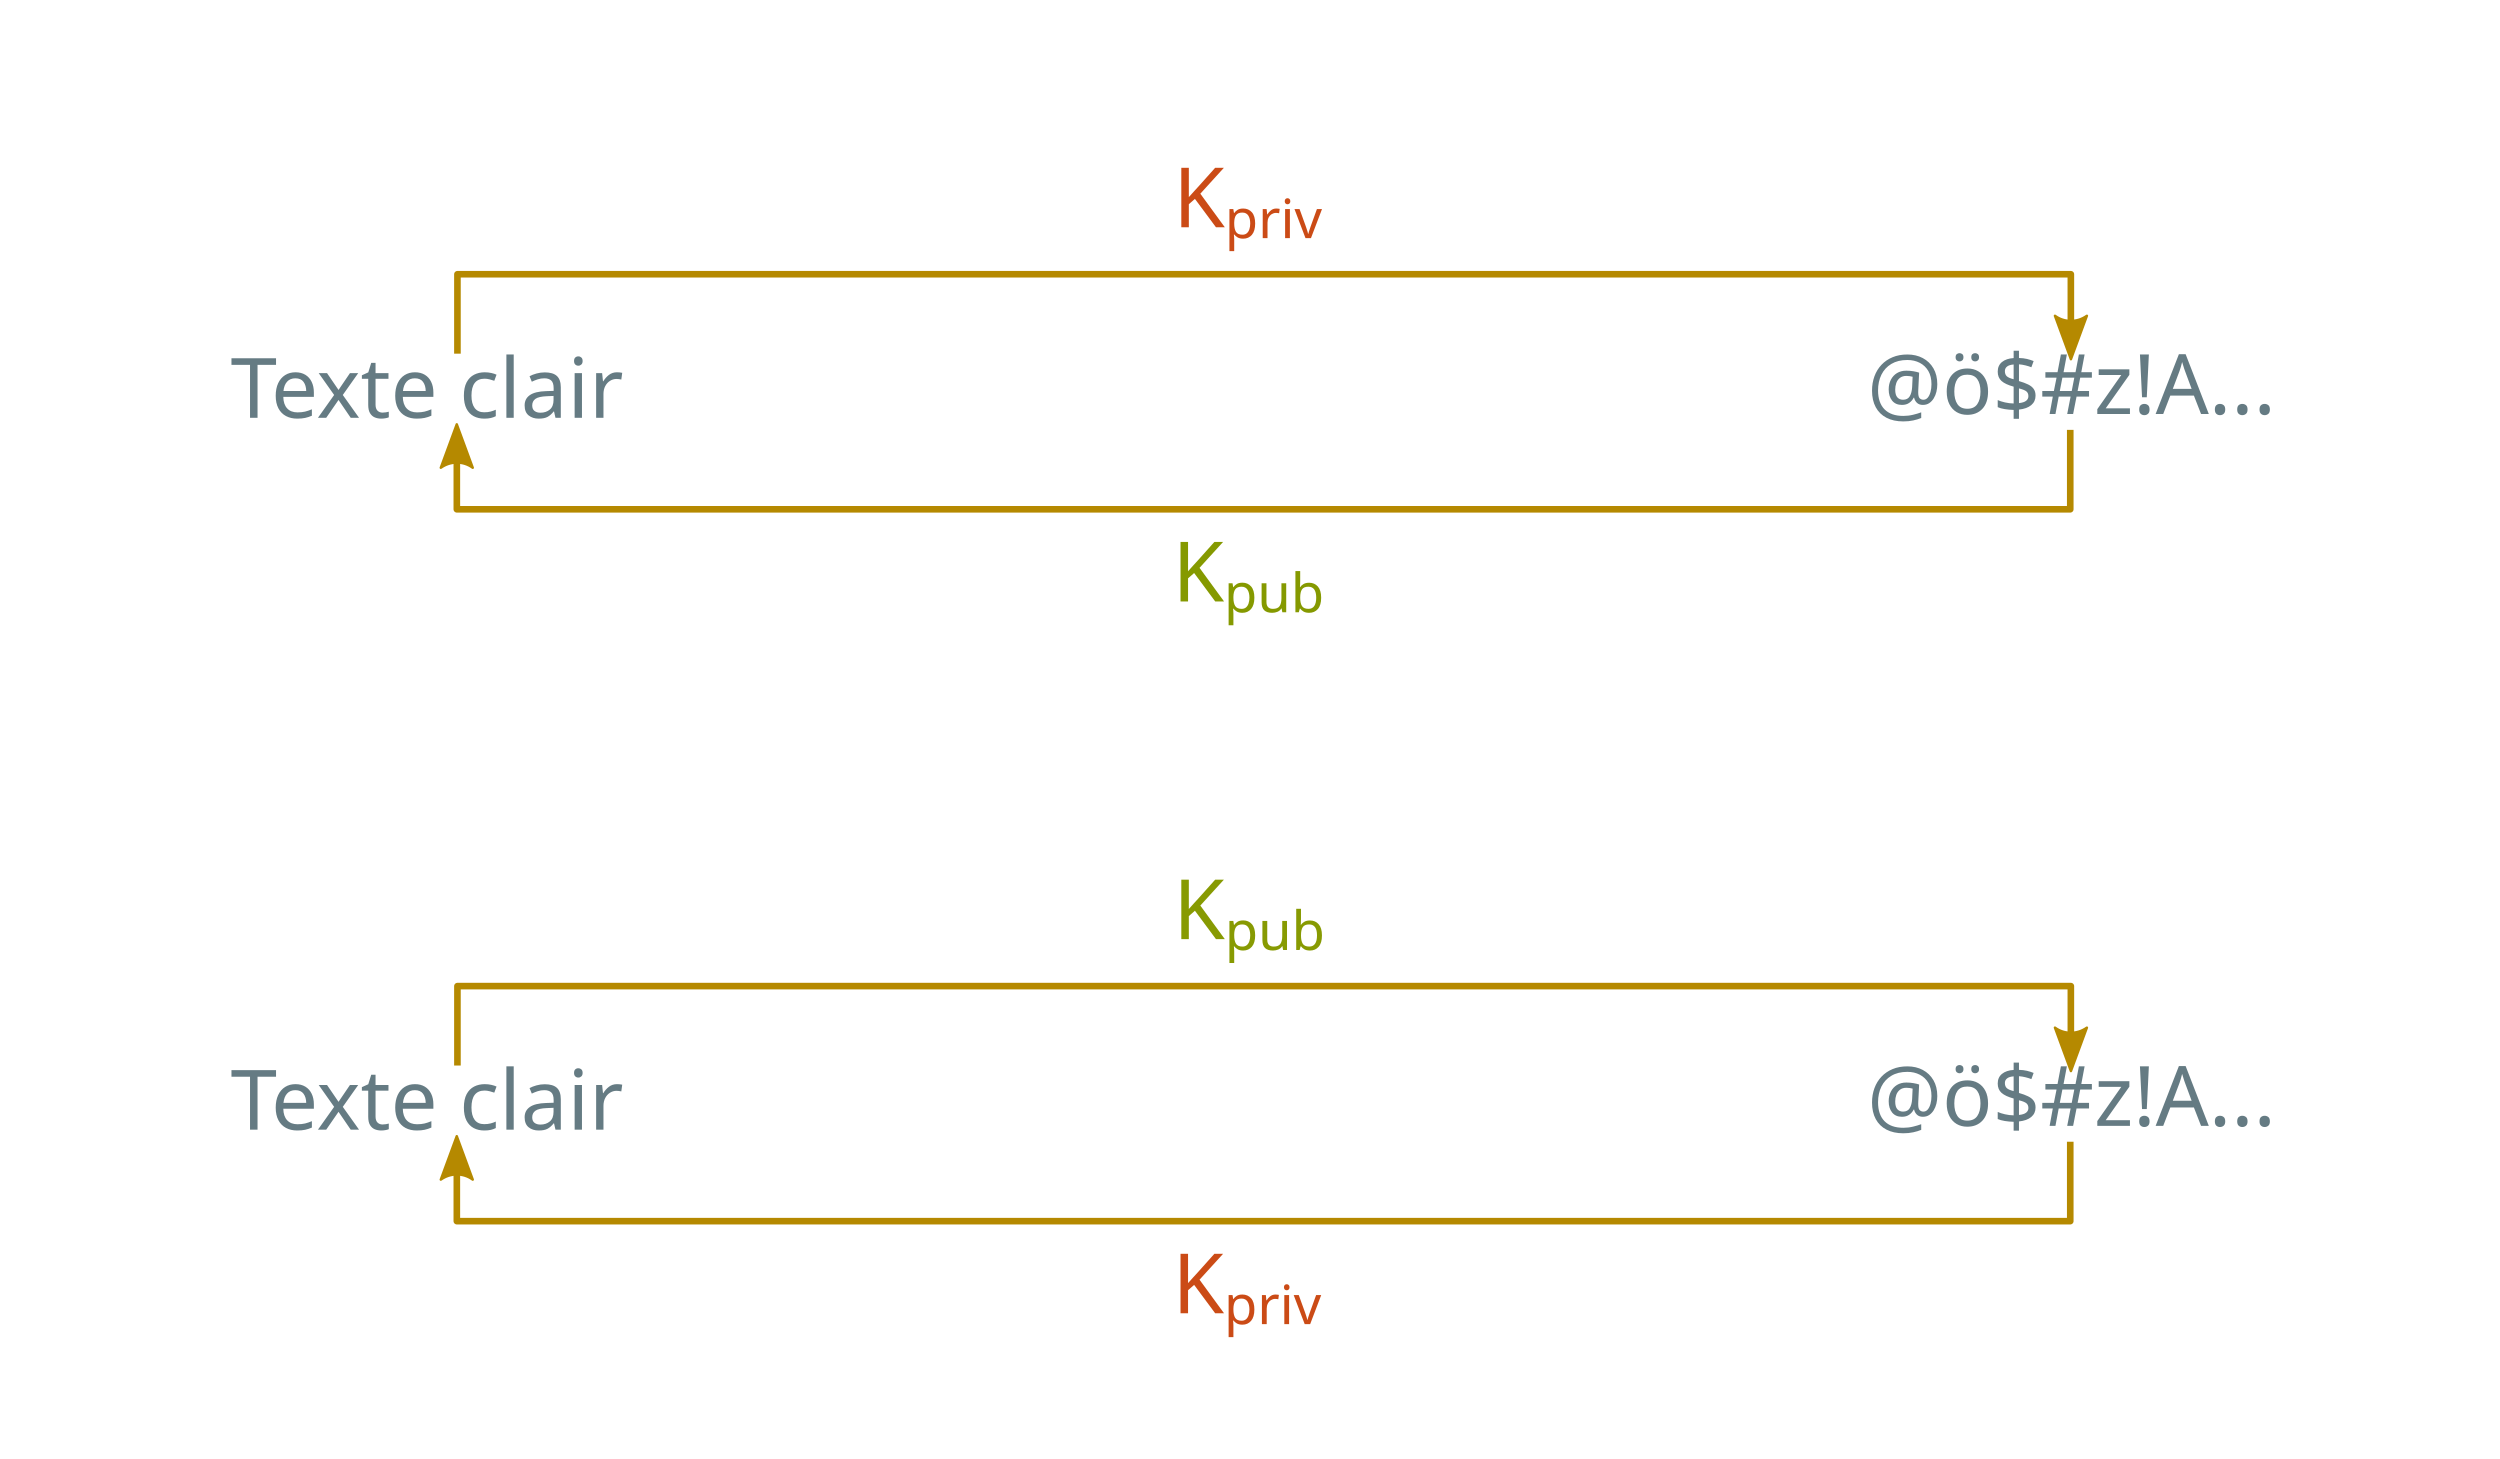
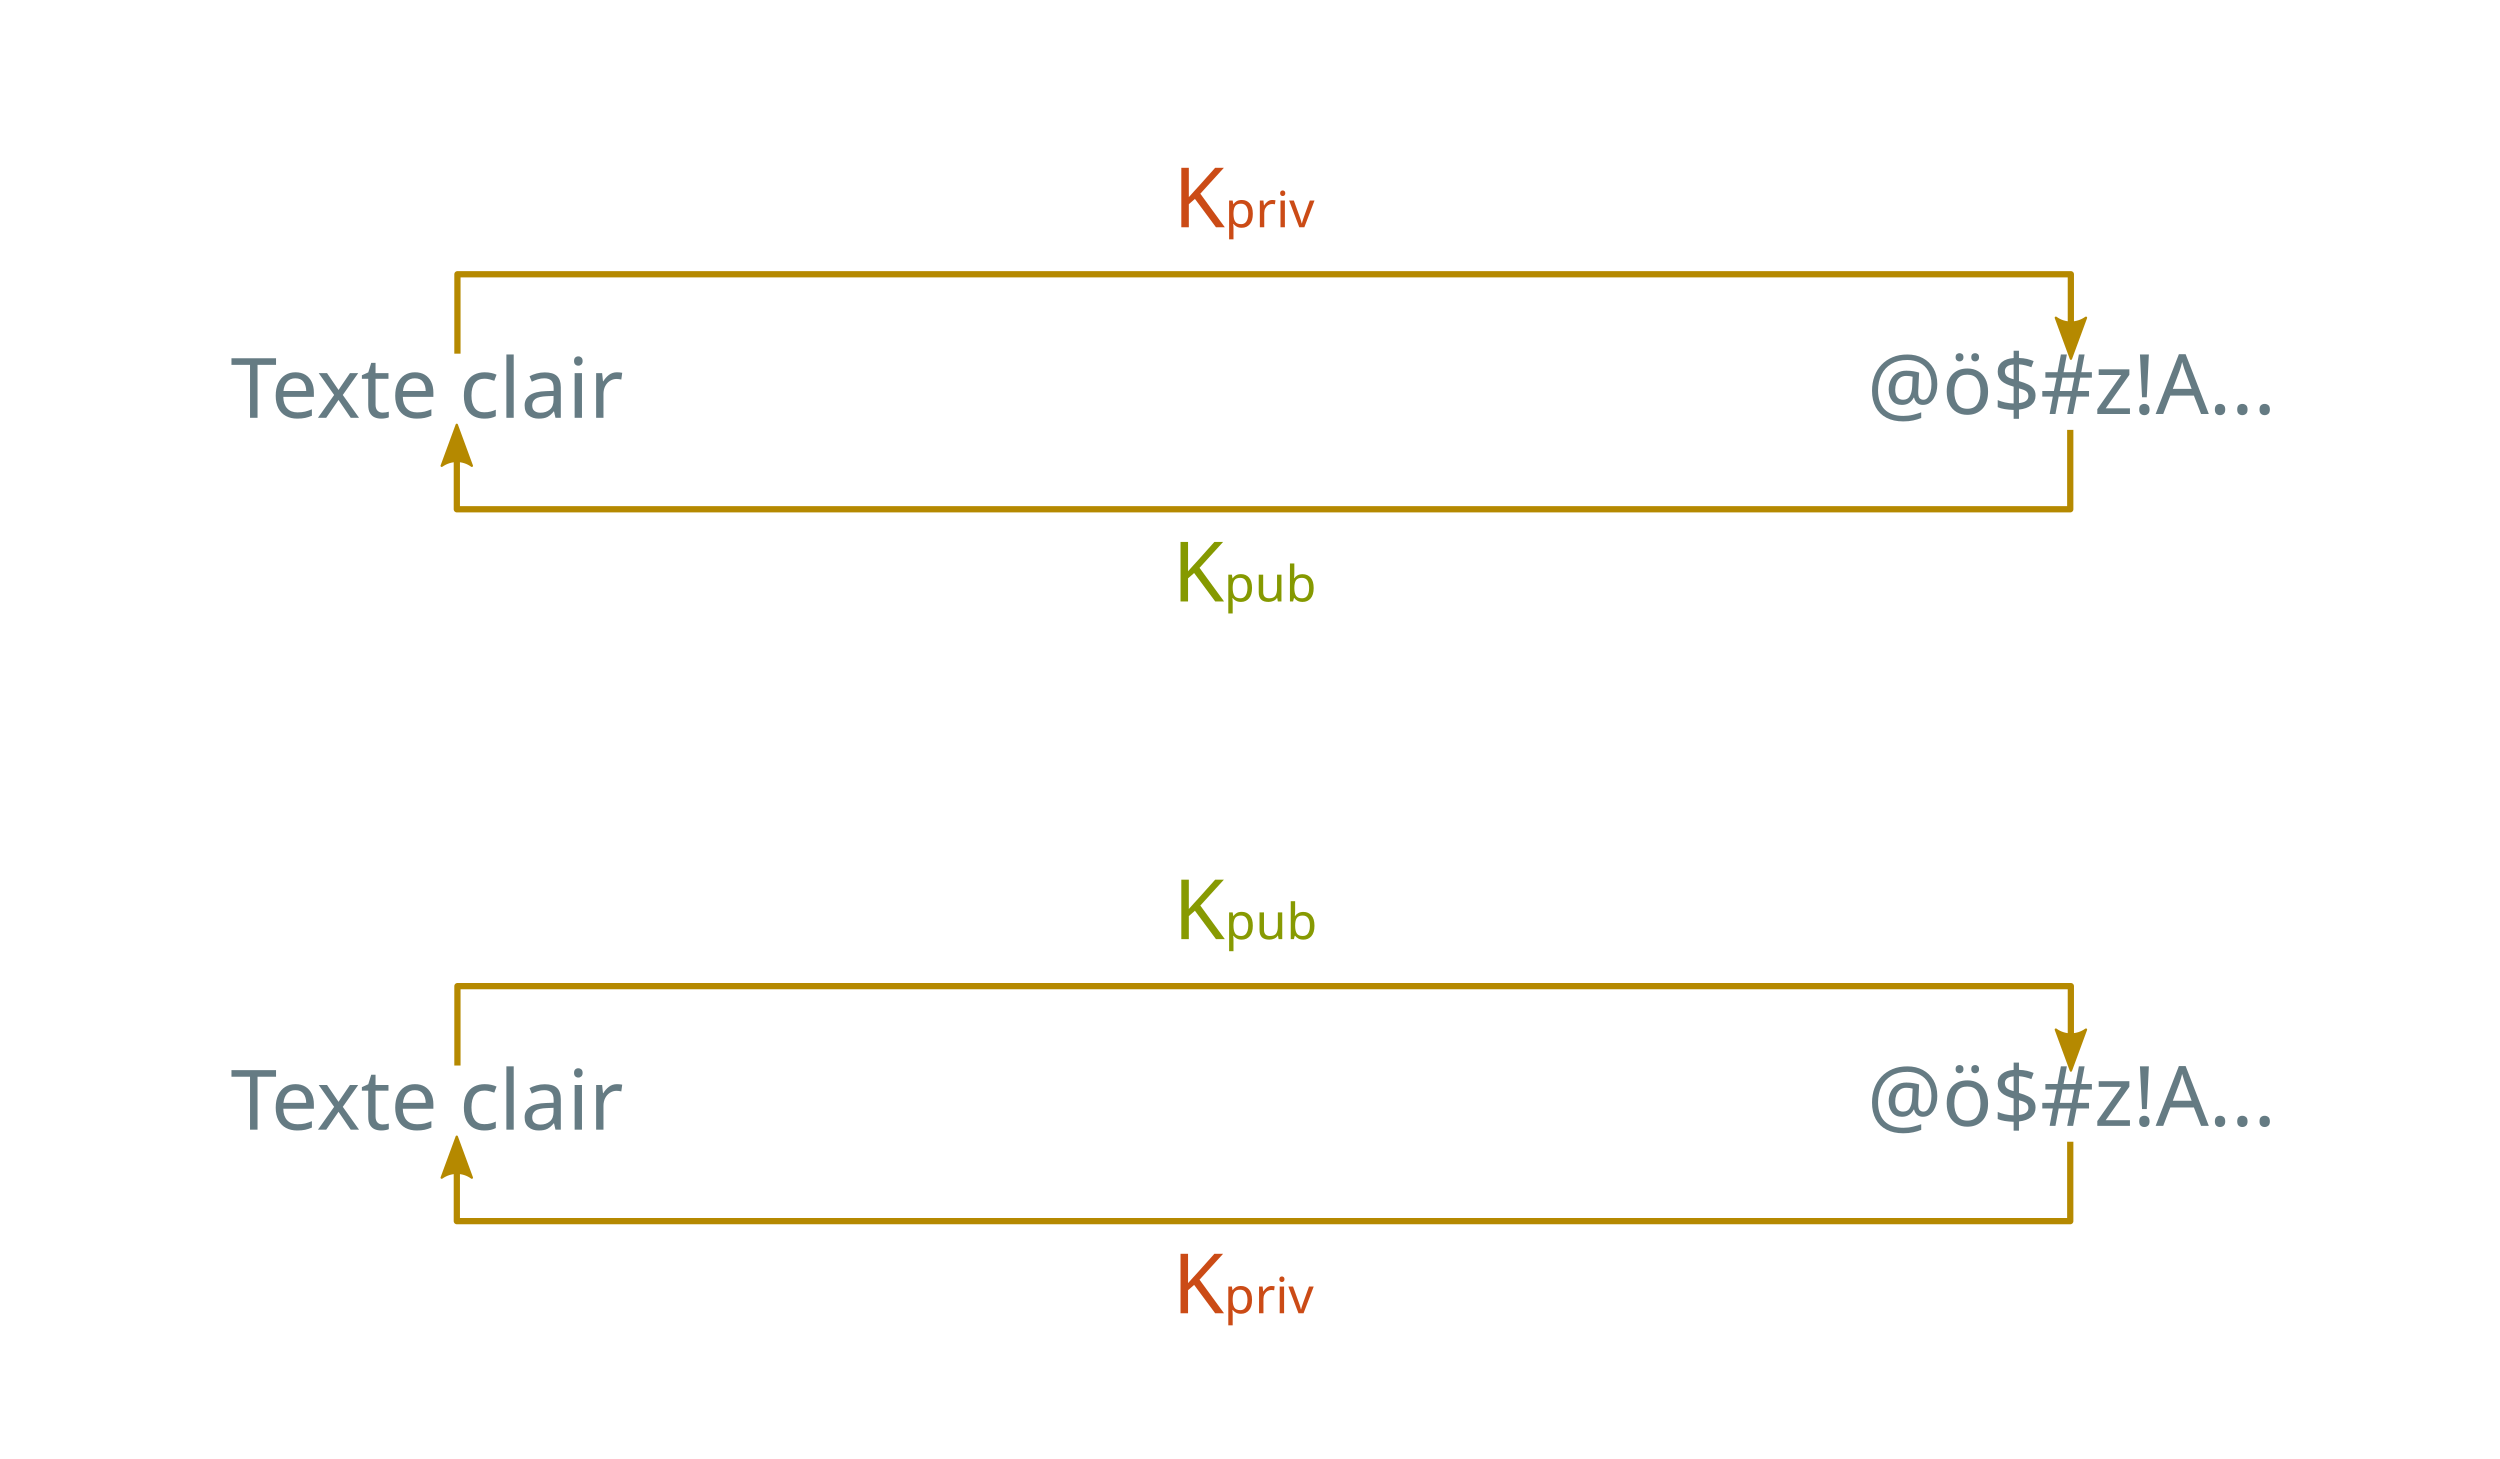
<svg xmlns="http://www.w3.org/2000/svg" width="1200" height="700" viewBox="0 0 1200 700" version="1.1" id="svg5">
  <defs id="defs5">
    <marker style="overflow:visible" id="Arrow2Mend" refX="0" refY="0" orient="auto">
      <path transform="scale(-0.6)" d="M 8.719,4.034 -2.207,0.016 8.719,-4.002 c -1.745,2.372 -1.735,5.617 -6e-7,8.035 z" style="fill:context-stroke;fill-rule:evenodd;stroke:context-stroke;stroke-width:0.625;stroke-linejoin:round" id="path41424" />
    </marker>
    <marker style="overflow:visible" id="Arrow1Mend" refX="0" refY="0" orient="auto">
      <path transform="matrix(-0.4,0,0,-0.4,-4,0)" style="fill:context-stroke;fill-rule:evenodd;stroke:context-stroke;stroke-width:1pt" d="M 0,0 5,-5 -12.5,0 5,5 Z" id="path41406" />
    </marker>
    <marker style="overflow:visible" id="Arrow1Lend" refX="0" refY="0" orient="auto">
      <path transform="matrix(-0.8,0,0,-0.8,-10,0)" style="fill:context-stroke;fill-rule:evenodd;stroke:context-stroke;stroke-width:1pt" d="M 0,0 5,-5 -12.5,0 5,5 Z" id="path41400" />
    </marker>
    <rect x="133.037" y="202.691" width="200.727" height="84.151" id="rect4608" />
    <marker style="overflow:visible" id="Arrow2Mend-6" refX="0" refY="0" orient="auto">
      <path transform="scale(-0.6)" d="M 8.719,4.034 -2.207,0.016 8.719,-4.002 c -1.745,2.372 -1.735,5.617 -6e-7,8.035 z" style="fill:context-stroke;fill-rule:evenodd;stroke:context-stroke;stroke-width:0.625;stroke-linejoin:round" id="path41424-2" />
    </marker>
    <marker style="overflow:visible" id="Arrow2Mend-4" refX="0" refY="0" orient="auto">
      <path transform="scale(-0.6)" d="M 8.719,4.034 -2.207,0.016 8.719,-4.002 c -1.745,2.372 -1.735,5.617 -6e-7,8.035 z" style="fill:context-stroke;fill-rule:evenodd;stroke:context-stroke;stroke-width:0.625;stroke-linejoin:round" id="path41424-8" />
    </marker>
    <marker style="overflow:visible" id="Arrow2Mend-9" refX="0" refY="0" orient="auto">
      <path transform="scale(-0.6)" d="M 8.719,4.034 -2.207,0.016 8.719,-4.002 c -1.745,2.372 -1.735,5.617 -6e-7,8.035 z" style="fill:context-stroke;fill-rule:evenodd;stroke:context-stroke;stroke-width:0.625;stroke-linejoin:round" id="path41424-7" />
    </marker>
    <marker style="overflow:visible" id="Arrow2Mend-4-7" refX="0" refY="0" orient="auto">
      <path transform="scale(-0.6)" d="M 8.719,4.034 -2.207,0.016 8.719,-4.002 c -1.745,2.372 -1.735,5.617 -6e-7,8.035 z" style="fill:context-stroke;fill-rule:evenodd;stroke:context-stroke;stroke-width:0.625;stroke-linejoin:round" id="path41424-8-6" />
    </marker>
  </defs>
  <style id="style2">
        @font-face {
            font-family: 'Iosevka';
            font-display: swap;
            font-weight: 400;
            font-stretch: normal;
            font-style: normal;
            src: url('/dist/theme/fonts/Iosevka/WOFF2/Iosevka-Regular.woff2') format('woff2');
        }

        @font-face {
            font-family: 'Iosevka';
            font-display: swap;
            font-weight: 400;
            font-stretch: normal;
            font-style: italic;
            src: url('/dist/theme/fonts/Iosevka/WOFF2/Iosevka-Italic.woff2') format('woff2');
        }

        @font-face {
            font-family: 'Iosevka';
            font-display: swap;
            font-weight: 700;
            font-stretch: normal;
            font-style: normal;
            src: url('/dist/theme/fonts/Iosevka/WOFF2/Iosevka-Bold.woff2') format('woff2');
        }

        @font-face {
            font-family: 'Iosevka';
            font-display: swap;
            font-weight: 700;
            font-stretch: normal;
            font-style: italic;
            src: url('/dist/theme/fonts/Iosevka/WOFF2/Iosevka-BoldItalic.woff2') format('woff2');
        }
    </style>
  <g id="g877" style="display:inline">
    <text xml:space="preserve" style="font-style:normal;font-variant:normal;font-weight:normal;font-stretch:normal;font-size:40px;line-height:1.25;font-family:Iosevka;-inkscape-font-specification:'Iosevka, Normal';font-variant-ligatures:normal;font-variant-caps:normal;font-variant-numeric:normal;font-variant-east-asian:normal;fill:#657b83;fill-opacity:1;stroke:none" x="110.698" y="200.54" id="text6088">
      <tspan id="tspan6086" x="110.698" y="200.54">Texte clair</tspan>
    </text>
    <text xml:space="preserve" style="font-size:40px;line-height:1.25;font-family:Iosevka;-inkscape-font-specification:'Iosevka, Normal';fill:#657b83;fill-opacity:1" x="896.262" y="198.72" id="text28034">
      <tspan id="tspan28032" x="896.262" y="198.72">@ö$#z!A...</tspan>
    </text>
-     <path style="fill:none;fill-opacity:1;stroke:#b58900;stroke-width:3.178;stroke-linecap:butt;stroke-linejoin:round;stroke-miterlimit:4;stroke-dasharray:none;stroke-opacity:1;marker-end:url(#Arrow2Mend)" d="M 219.566,169.751 V 131.644 H 994.008 V 168.209" id="path41199" />
-     <path style="fill:none;fill-opacity:1;stroke:#b58900;stroke-width:3.178;stroke-linecap:butt;stroke-linejoin:round;stroke-miterlimit:4;stroke-dasharray:none;stroke-opacity:1;marker-end:url(#Arrow2Mend-4)" d="m 993.72,206.348 v 38.107 H 219.278 v -36.565" id="path41199-8" />
+     <path style="fill:none;fill-opacity:1;stroke:#b58900;stroke-width:3;stroke-linecap:butt;stroke-linejoin:round;stroke-miterlimit:4;stroke-dasharray:none;stroke-opacity:1;marker-end:url(#Arrow2Mend)" d="M 219.566,169.751 V 131.644 H 994.008 V 168.209" id="path41199" />
+     <path style="fill:none;fill-opacity:1;stroke:#b58900;stroke-width:3;stroke-linecap:butt;stroke-linejoin:round;stroke-miterlimit:4;stroke-dasharray:none;stroke-opacity:1;marker-end:url(#Arrow2Mend-4)" d="m 993.72,206.348 v 38.107 H 219.278 v -36.565" id="path41199-8" />
    <text xml:space="preserve" style="font-size:40px;line-height:1.25;font-family:Iosevka;-inkscape-font-specification:'Iosevka, Normal';fill:#cb4b16;fill-opacity:1" x="563.157" y="109.102" id="text43584">
-       <tspan id="tspan43582" x="563.157" y="109.102">K<tspan style="font-size:65%;baseline-shift:sub" id="tspan9204">priv</tspan>
+       <tspan id="tspan43582" x="563.157" y="109.102">K<tspan style="font-size:24px" id="tspan4447">priv</tspan>
      </tspan>
    </text>
    <text xml:space="preserve" style="font-size:40px;line-height:1.25;font-family:Iosevka;-inkscape-font-specification:'Iosevka, Normal';fill:#859900;fill-opacity:1" x="562.777" y="288.69" id="text43584-3">
-       <tspan id="tspan43582-7" x="562.777" y="288.69">K<tspan style="font-size:65%;baseline-shift:sub" id="tspan14306">pub</tspan>
+       <tspan id="tspan43582-7" x="562.777" y="288.69">K<tspan style="font-size:24px" id="tspan7881">pub</tspan>
      </tspan>
    </text>
    <text xml:space="preserve" style="font-size:40px;line-height:1.25;font-family:Iosevka;-inkscape-font-specification:'Iosevka, Normal';fill:#869900;fill-opacity:0.992" x="563.157" y="450.796" id="text43584-2">
-       <tspan id="tspan43582-5" x="563.157" y="450.796">K<tspan style="font-size:65%;baseline-shift:sub" id="tspan16792">pub</tspan>
+       <tspan id="tspan43582-5" x="563.157" y="450.796">K<tspan style="font-size:24px" id="tspan11573">pub</tspan>
      </tspan>
    </text>
    <text xml:space="preserve" style="font-size:40px;line-height:1.25;font-family:Iosevka;-inkscape-font-specification:'Iosevka, Normal';fill:#cb4b16;fill-opacity:1" x="562.777" y="630.384" id="text43584-3-4">
-       <tspan id="tspan43582-7-0" x="562.777" y="630.384">K<tspan style="font-size:65%;baseline-shift:sub" id="tspan19944">priv</tspan>
+       <tspan id="tspan43582-7-0" x="562.777" y="630.384">K<tspan style="font-size:24px" id="tspan14521">priv</tspan>
      </tspan>
    </text>
    <text xml:space="preserve" style="font-style:normal;font-variant:normal;font-weight:normal;font-stretch:normal;font-size:40px;line-height:1.25;font-family:Iosevka;-inkscape-font-specification:'Iosevka, Normal';font-variant-ligatures:normal;font-variant-caps:normal;font-variant-numeric:normal;font-variant-east-asian:normal;fill:#657b83;fill-opacity:1;stroke:none" x="110.698" y="542.234" id="text9034">
      <tspan id="tspan9032" x="110.698" y="542.234">Texte clair</tspan>
    </text>
    <text xml:space="preserve" style="font-size:40px;line-height:1.25;font-family:Iosevka;-inkscape-font-specification:'Iosevka, Normal';fill:#657b83;fill-opacity:1" x="896.262" y="540.414" id="text9038">
      <tspan id="tspan9036" x="896.262" y="540.414">@ö$#z!A...</tspan>
    </text>
-     <path style="fill:none;fill-opacity:1;stroke:#b58900;stroke-width:3.178;stroke-linecap:butt;stroke-linejoin:round;stroke-miterlimit:4;stroke-dasharray:none;stroke-opacity:1;marker-end:url(#Arrow2Mend-9)" d="m 219.566,511.445 v -38.107 h 774.442 v 36.565" id="path9040" />
-     <path style="fill:none;fill-opacity:1;stroke:#b58900;stroke-width:3.178;stroke-linecap:butt;stroke-linejoin:round;stroke-miterlimit:4;stroke-dasharray:none;stroke-opacity:1;marker-end:url(#Arrow2Mend-4-7)" d="m 993.72,548.042 v 38.107 H 219.278 v -36.565" id="path9042" />
+     <path style="fill:none;fill-opacity:1;stroke:#b58900;stroke-width:3;stroke-linecap:butt;stroke-linejoin:round;stroke-miterlimit:4;stroke-dasharray:none;stroke-opacity:1;marker-end:url(#Arrow2Mend-9)" d="m 219.566,511.445 v -38.107 h 774.442 v 36.565" id="path9040" />
+     <path style="fill:none;fill-opacity:1;stroke:#b58900;stroke-width:3;stroke-linecap:butt;stroke-linejoin:round;stroke-miterlimit:4;stroke-dasharray:none;stroke-opacity:1;marker-end:url(#Arrow2Mend-4-7)" d="m 993.72,548.042 v 38.107 H 219.278 v -36.565" id="path9042" />
  </g>
</svg>
